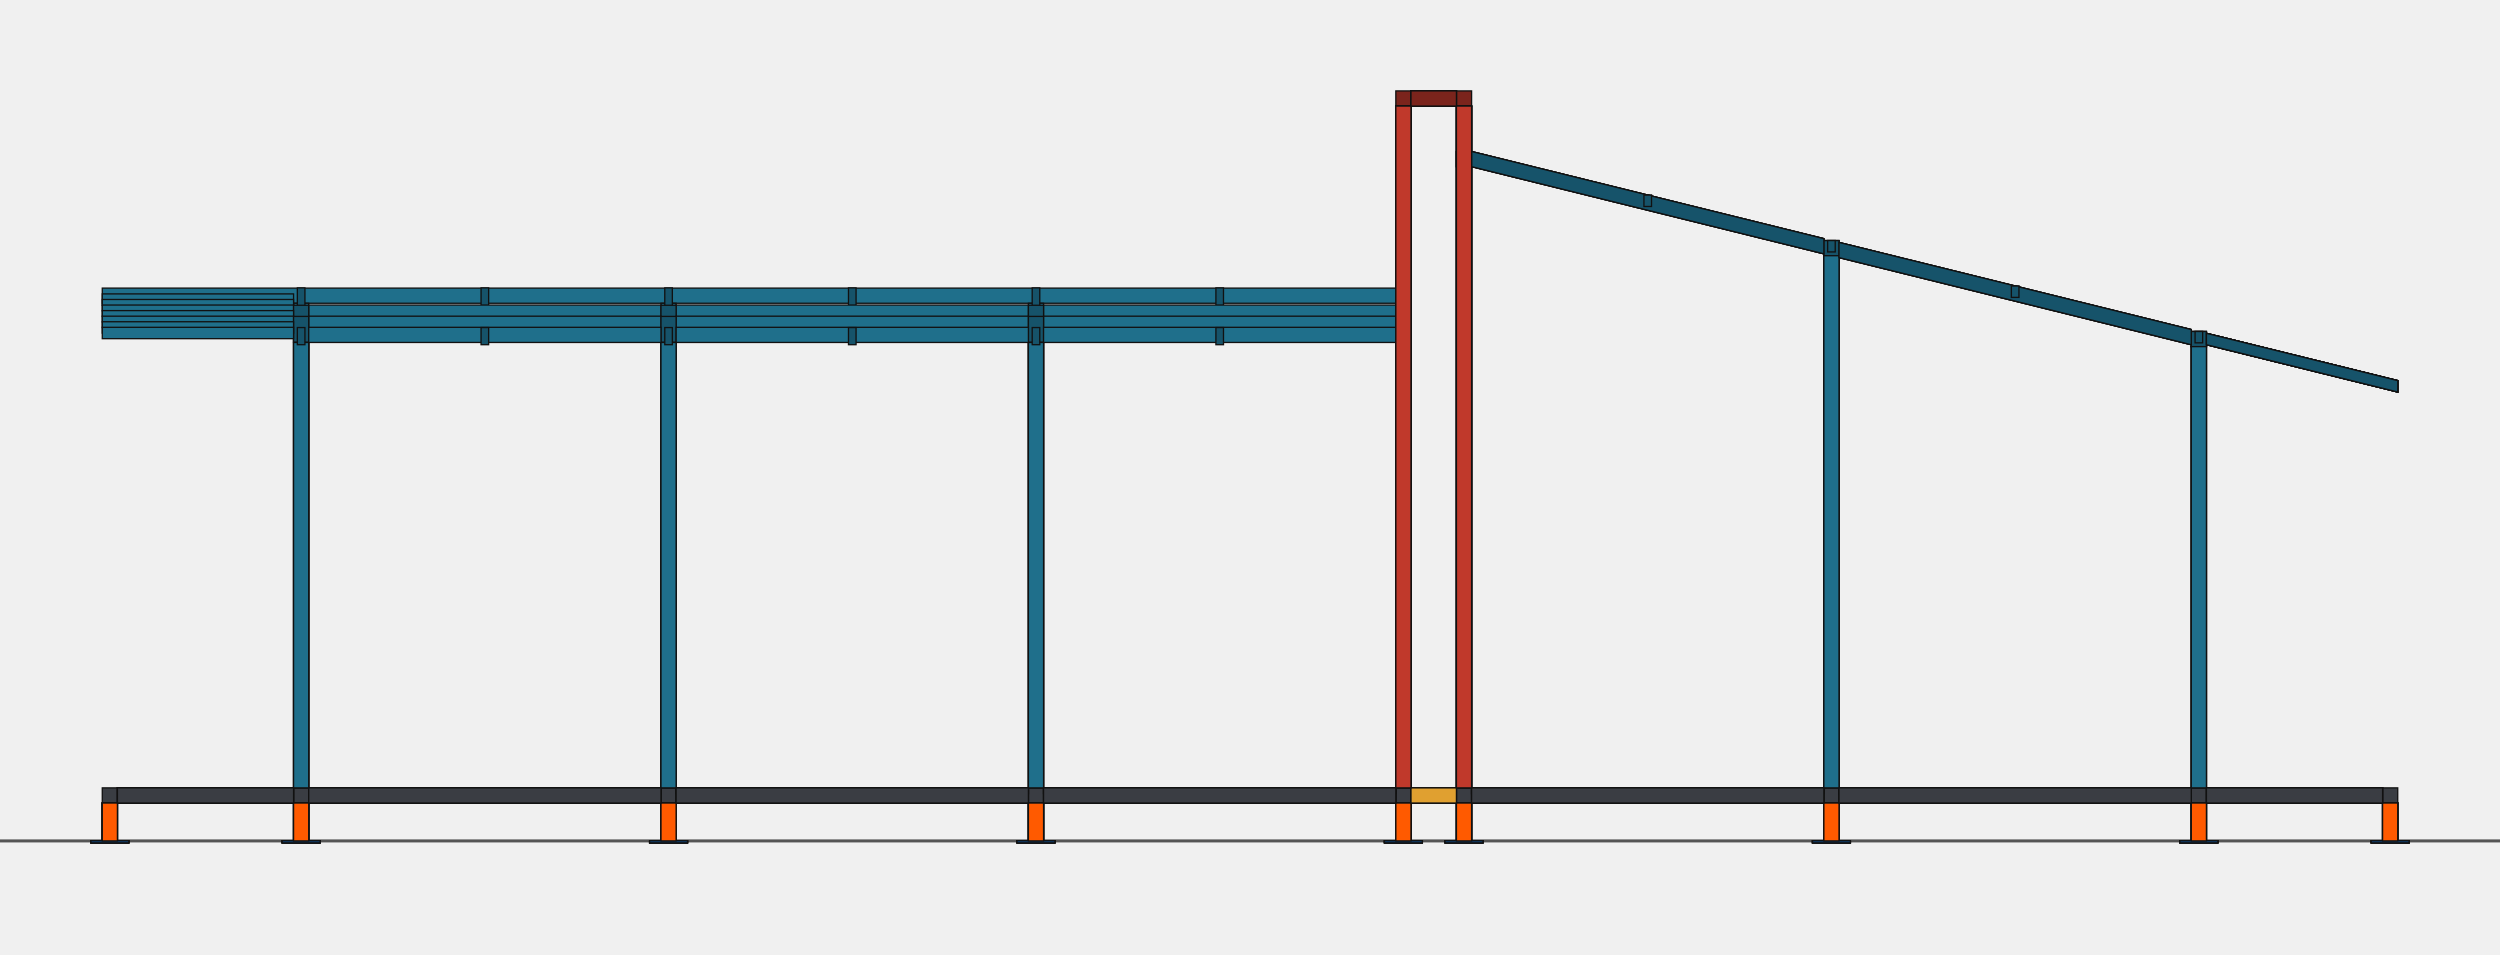
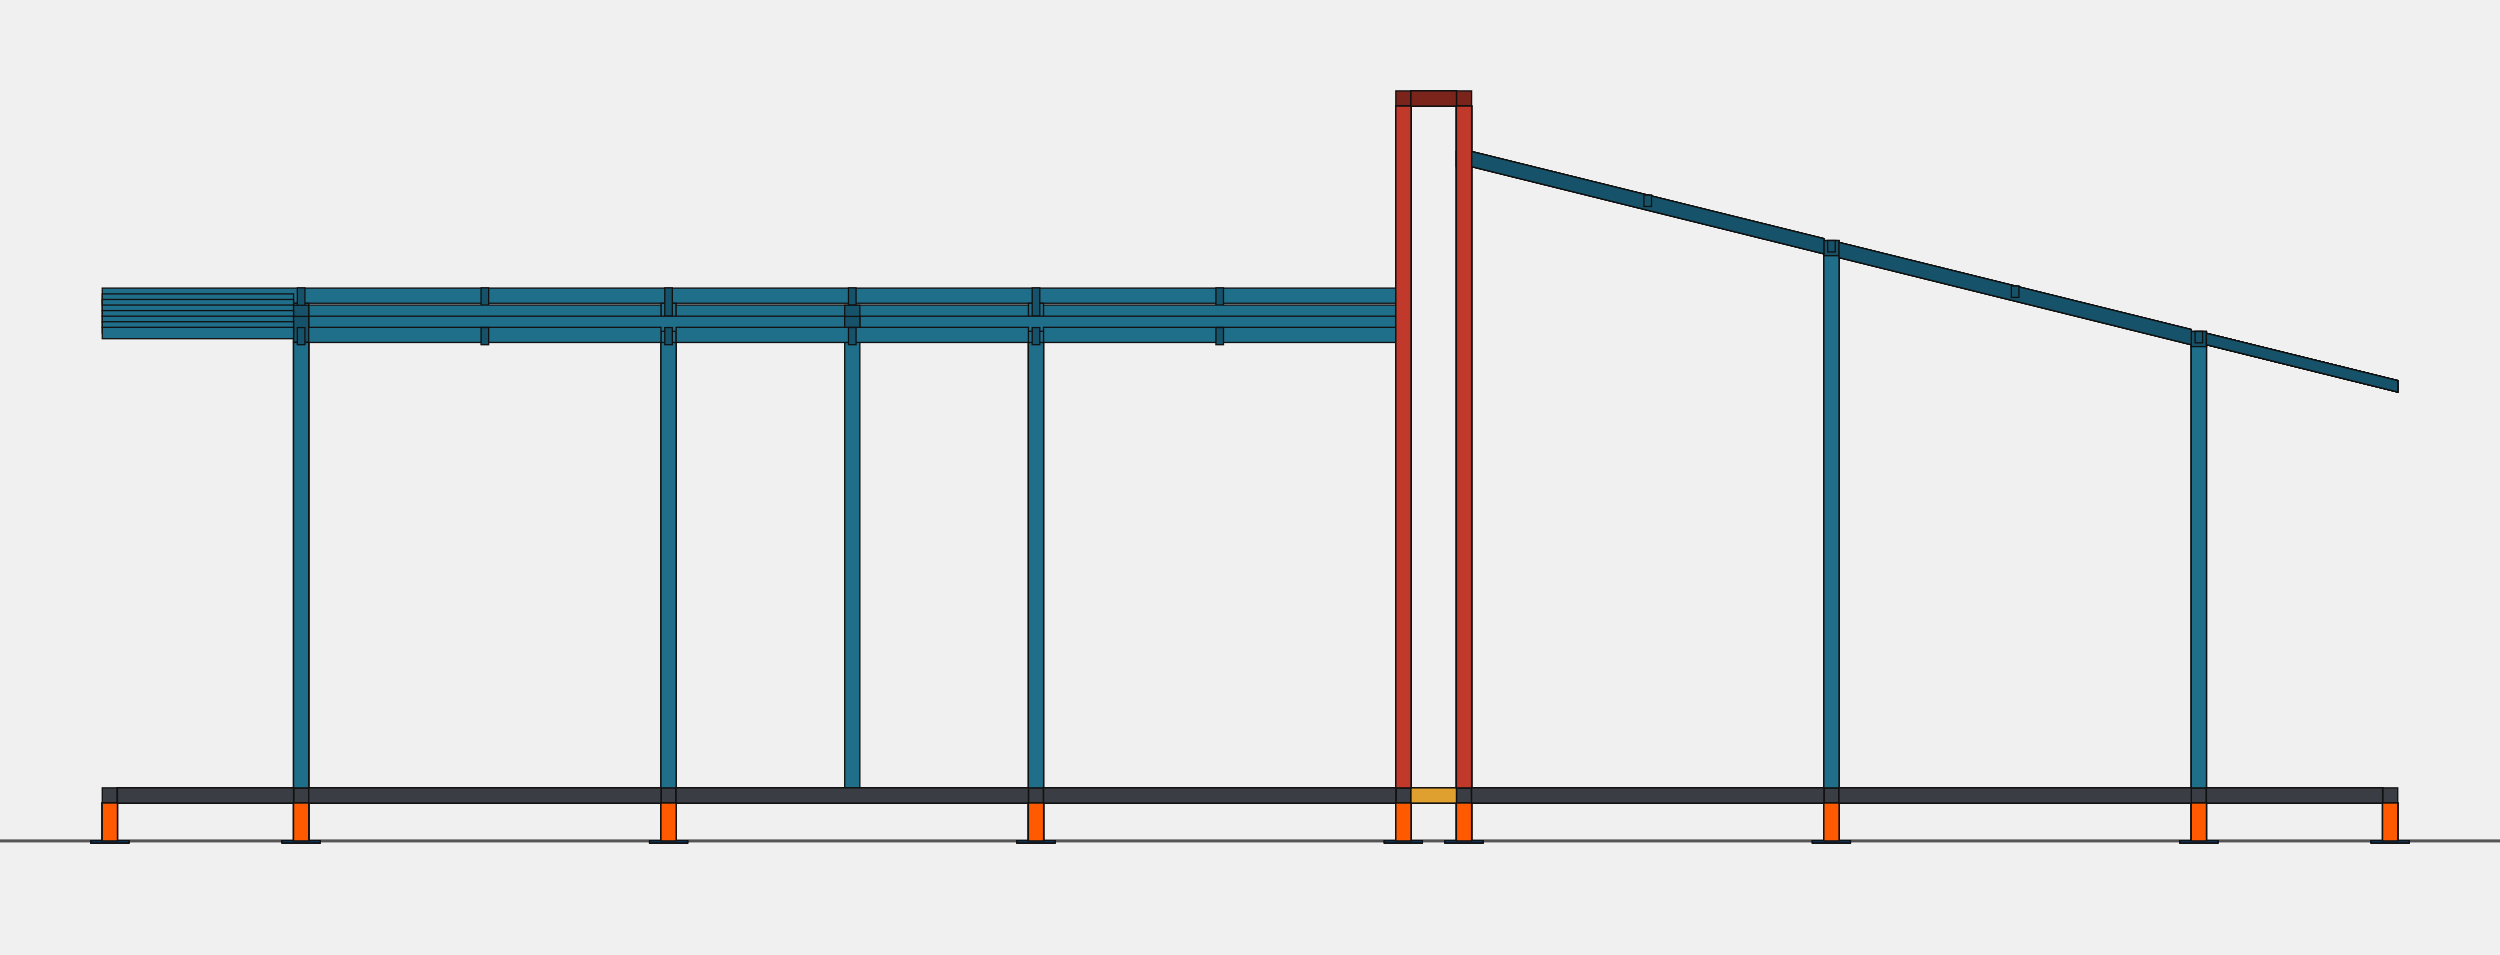
<svg xmlns="http://www.w3.org/2000/svg" viewBox="-77.5 -222.0 660.0 252.0" preserveAspectRatio="xMidYMid meet" role="img" aria-label="south elevation">
  <line x1="-77.5" y1="0" x2="582.5" y2="0" stroke="#555" stroke-width="0.8" />
  <polygon fill="#0a5fb4" stroke="#111" stroke-width="0.35" points="-53.50,0.50 -43.50,0.50 -43.50,-0.00 -53.50,-0.00" />
  <polygon fill="#ff5a00" stroke="#111" stroke-width="0.35" points="-50.50,-0.00 -46.50,-0.00 -46.50,-10.00 -50.50,-10.00" />
  <polygon fill="#0a5fb4" stroke="#111" stroke-width="0.35" points="-3.00,0.50 7.00,0.50 7.00,-0.00 -3.00,-0.00" />
  <polygon fill="#ff5a00" stroke="#111" stroke-width="0.35" points="0.00,0.00 4.00,0.00 4.00,-10.00 0.00,-10.00" />
  <polygon fill="#0a5fb4" stroke="#111" stroke-width="0.35" points="94.00,0.50 104.00,0.50 104.00,-0.00 94.00,-0.00" />
  <polygon fill="#ff5a00" stroke="#111" stroke-width="0.35" points="97.00,0.00 101.00,0.00 101.00,-10.00 97.00,-10.00" />
  <polygon fill="#0a5fb4" stroke="#111" stroke-width="0.35" points="191.00,0.50 201.00,0.50 201.00,-0.00 191.00,-0.00" />
  <polygon fill="#ff5a00" stroke="#111" stroke-width="0.35" points="194.00,0.00 198.00,0.00 198.00,-10.00 194.00,-10.00" />
  <polygon fill="#0a5fb4" stroke="#111" stroke-width="0.35" points="288.00,0.50 298.00,0.50 298.00,-0.00 288.00,-0.00" />
  <polygon fill="#ff5a00" stroke="#111" stroke-width="0.35" points="291.00,0.00 295.00,0.00 295.00,-10.00 291.00,-10.00" />
  <polygon fill="#0a5fb4" stroke="#111" stroke-width="0.35" points="304.00,0.50 314.00,0.50 314.00,-0.00 304.00,-0.00" />
  <polygon fill="#ff5a00" stroke="#111" stroke-width="0.35" points="307.00,0.00 311.00,0.00 311.00,-10.00 307.00,-10.00" />
  <polygon fill="#0a5fb4" stroke="#111" stroke-width="0.35" points="401.00,0.50 411.00,0.50 411.00,-0.00 401.00,-0.00" />
  <polygon fill="#ff5a00" stroke="#111" stroke-width="0.35" points="404.00,0.00 408.00,0.00 408.00,-10.00 404.00,-10.00" />
  <polygon fill="#0a5fb4" stroke="#111" stroke-width="0.35" points="498.00,0.50 508.00,0.50 508.00,-0.00 498.00,-0.00" />
  <polygon fill="#ff5a00" stroke="#111" stroke-width="0.35" points="501.00,0.00 505.00,0.00 505.00,-10.00 501.00,-10.00" />
  <polygon fill="#0a5fb4" stroke="#111" stroke-width="0.35" points="548.50,0.50 558.50,0.50 558.50,-0.00 548.50,-0.00" />
  <polygon fill="#ff5a00" stroke="#111" stroke-width="0.35" points="551.50,-0.00 555.50,-0.00 555.50,-10.00 551.50,-10.00" />
  <polygon fill="#3a3d43" stroke="#111" stroke-width="0.35" points="-46.50,-10.00 0.00,-10.00 0.00,-14.00 -46.50,-14.00" />
  <polygon fill="#3a3d43" stroke="#111" stroke-width="0.35" points="4.00,-10.00 97.00,-10.00 97.00,-14.00 4.00,-14.00" />
  <polygon fill="#3a3d43" stroke="#111" stroke-width="0.35" points="101.00,-10.00 194.00,-10.00 194.00,-14.00 101.00,-14.00" />
  <polygon fill="#3a3d43" stroke="#111" stroke-width="0.35" points="198.00,-10.00 291.00,-10.00 291.00,-14.00 198.00,-14.00" />
  <polygon fill="#e0a030" stroke="#111" stroke-width="0.35" points="295.00,-10.00 307.00,-10.00 307.00,-14.00 295.00,-14.00" />
  <polygon fill="#3a3d43" stroke="#111" stroke-width="0.35" points="311.00,-10.00 404.00,-10.00 404.00,-14.00 311.00,-14.00" />
  <polygon fill="#3a3d43" stroke="#111" stroke-width="0.35" points="408.00,-10.00 501.00,-10.00 501.00,-14.00 408.00,-14.00" />
  <polygon fill="#3a3d43" stroke="#111" stroke-width="0.35" points="505.00,-10.00 551.50,-10.00 551.50,-14.00 505.00,-14.00" />
  <polygon fill="#c0392b" stroke="#111" stroke-width="0.35" points="291.00,-14.00 295.00,-14.00 295.00,-194.00 291.00,-194.00" />
  <polygon fill="#c0392b" stroke="#111" stroke-width="0.35" points="307.00,-14.00 311.00,-14.00 311.00,-194.00 307.00,-194.00" />
  <polygon fill="#7b241c" stroke="#111" stroke-width="0.35" points="295.00,-194.00 307.00,-194.00 307.00,-198.00 295.00,-198.00" />
  <polygon fill="#1f6f8b" stroke="#111" stroke-width="0.35" points="-50.50,-141.94 295.00,-141.94 295.00,-145.94 -50.50,-145.94" />
  <polygon fill="#1f6f8b" stroke="#111" stroke-width="0.35" points="0.00,-14.00 4.00,-14.00 4.00,-141.94 0.00,-141.94" />
  <polygon fill="#1f6f8b" stroke="#111" stroke-width="0.35" points="97.00,-14.00 101.00,-14.00 101.00,-141.94 97.00,-141.94" />
  <polygon fill="#1f6f8b" stroke="#111" stroke-width="0.35" points="194.00,-14.00 198.00,-14.00 198.00,-141.94 194.00,-141.94" />
  <polygon fill="#1f6f8b" stroke="#111" stroke-width="0.35" points="291.00,-14.00 295.00,-14.00 295.00,-141.94 291.00,-141.94" />
  <polygon fill="#16536a" stroke="#111" stroke-width="0.35" points="308.00,-179.00 310.00,-179.00 310.00,-182.00 308.00,-182.00" />
  <polygon fill="#16536a" stroke="#111" stroke-width="0.35" points="356.50,-167.49 358.50,-167.49 358.50,-170.49 356.50,-170.49" />
  <polygon fill="#16536a" stroke="#111" stroke-width="0.35" points="405.00,-155.49 407.00,-155.49 407.00,-158.49 405.00,-158.49" />
  <polygon fill="#16536a" stroke="#111" stroke-width="0.35" points="453.50,-143.49 455.50,-143.49 455.50,-146.49 453.50,-146.49" />
  <polygon fill="#16536a" stroke="#111" stroke-width="0.35" points="502.00,-131.49 504.00,-131.49 504.00,-134.49 502.00,-134.49" />
  <polygon fill="#0a5fb4" stroke="#111" stroke-width="0.35" points="-53.50,0.50 -43.50,0.50 -43.50,-0.00 -53.50,-0.00" />
  <polygon fill="#ff5a00" stroke="#111" stroke-width="0.35" points="-50.50,-0.00 -46.50,-0.00 -46.50,-10.00 -50.50,-10.00" />
  <polygon fill="#0a5fb4" stroke="#111" stroke-width="0.35" points="-3.00,0.50 7.00,0.50 7.00,-0.00 -3.00,-0.00" />
  <polygon fill="#ff5a00" stroke="#111" stroke-width="0.35" points="0.00,0.00 4.00,0.00 4.00,-10.00 0.00,-10.00" />
  <polygon fill="#0a5fb4" stroke="#111" stroke-width="0.35" points="94.00,0.50 104.00,0.50 104.00,-0.00 94.00,-0.00" />
  <polygon fill="#ff5a00" stroke="#111" stroke-width="0.35" points="97.00,0.00 101.00,0.00 101.00,-10.00 97.00,-10.00" />
  <polygon fill="#0a5fb4" stroke="#111" stroke-width="0.35" points="191.00,0.50 201.00,0.50 201.00,-0.00 191.00,-0.00" />
  <polygon fill="#ff5a00" stroke="#111" stroke-width="0.35" points="194.00,0.00 198.00,0.00 198.00,-10.00 194.00,-10.00" />
  <polygon fill="#0a5fb4" stroke="#111" stroke-width="0.35" points="288.00,0.50 298.00,0.50 298.00,-0.00 288.00,-0.00" />
  <polygon fill="#ff5a00" stroke="#111" stroke-width="0.35" points="291.00,0.00 295.00,0.00 295.00,-10.00 291.00,-10.00" />
  <polygon fill="#0a5fb4" stroke="#111" stroke-width="0.35" points="304.00,0.50 314.00,0.50 314.00,-0.00 304.00,-0.00" />
  <polygon fill="#ff5a00" stroke="#111" stroke-width="0.35" points="307.00,0.00 311.00,0.00 311.00,-10.00 307.00,-10.00" />
  <polygon fill="#0a5fb4" stroke="#111" stroke-width="0.35" points="401.00,0.50 411.00,0.50 411.00,-0.00 401.00,-0.00" />
  <polygon fill="#ff5a00" stroke="#111" stroke-width="0.35" points="404.00,0.00 408.00,0.00 408.00,-10.00 404.00,-10.00" />
  <polygon fill="#0a5fb4" stroke="#111" stroke-width="0.35" points="498.00,0.50 508.00,0.50 508.00,-0.00 498.00,-0.00" />
  <polygon fill="#ff5a00" stroke="#111" stroke-width="0.35" points="501.00,0.00 505.00,0.00 505.00,-10.00 501.00,-10.00" />
  <polygon fill="#0a5fb4" stroke="#111" stroke-width="0.35" points="548.50,0.50 558.50,0.50 558.50,-0.00 548.50,-0.00" />
  <polygon fill="#ff5a00" stroke="#111" stroke-width="0.35" points="551.50,-0.00 555.50,-0.00 555.50,-10.00 551.50,-10.00" />
  <polygon fill="#3a3d43" stroke="#111" stroke-width="0.35" points="4.00,-10.00 97.00,-10.00 97.00,-14.00 4.00,-14.00" />
  <polygon fill="#3a3d43" stroke="#111" stroke-width="0.35" points="101.00,-10.00 194.00,-10.00 194.00,-14.00 101.00,-14.00" />
  <polygon fill="#3a3d43" stroke="#111" stroke-width="0.35" points="198.00,-10.00 291.00,-10.00 291.00,-14.00 198.00,-14.00" />
  <polygon fill="#3a3d43" stroke="#111" stroke-width="0.35" points="311.00,-10.00 404.00,-10.00 404.00,-14.00 311.00,-14.00" />
  <polygon fill="#3a3d43" stroke="#111" stroke-width="0.35" points="408.00,-10.00 501.00,-10.00 501.00,-14.00 408.00,-14.00" />
  <polygon fill="#e0a030" stroke="#111" stroke-width="0.35" points="295.00,-10.00 307.00,-10.00 307.00,-14.00 295.00,-14.00" />
  <polygon fill="#3a3d43" stroke="#111" stroke-width="0.35" points="-46.50,-10.00 0.00,-10.00 0.00,-14.00 -46.50,-14.00" />
  <polygon fill="#3a3d43" stroke="#111" stroke-width="0.35" points="505.00,-10.00 551.50,-10.00 551.50,-14.00 505.00,-14.00" />
  <polygon fill="#c0392b" stroke="#111" stroke-width="0.35" points="291.00,-14.00 295.00,-14.00 295.00,-194.00 291.00,-194.00" />
  <polygon fill="#c0392b" stroke="#111" stroke-width="0.35" points="307.00,-14.00 311.00,-14.00 311.00,-194.00 307.00,-194.00" />
  <polygon fill="#7b241c" stroke="#111" stroke-width="0.35" points="295.00,-194.00 307.00,-194.00 307.00,-198.00 295.00,-198.00" />
  <polygon fill="#1f6f8b" stroke="#111" stroke-width="0.35" points="404.00,-14.00 408.00,-14.00 408.00,-154.49 404.00,-154.49" />
  <polygon fill="#1f6f8b" stroke="#111" stroke-width="0.35" points="501.00,-14.00 505.00,-14.00 505.00,-130.49 501.00,-130.49" />
  <polygon fill="#16536a" stroke="#111" stroke-width="0.35" points="311.00,-178.00 404.00,-154.99 404.00,-158.99 311.00,-182.00" />
  <polygon fill="#16536a" stroke="#111" stroke-width="0.35" points="408.00,-154.00 501.00,-130.99 501.00,-134.99 408.00,-158.00" />
  <polygon fill="#1f6f8b" stroke="#111" stroke-width="0.35" points="-50.50,-141.41 0.00,-141.41 0.00,-144.41 -50.50,-144.41" />
  <polygon fill="#16536a" stroke="#111" stroke-width="0.35" points="505.00,-131.00 555.50,-118.51 555.50,-121.51 505.00,-134.00" />
  <polygon fill="#16536a" stroke="#111" stroke-width="0.35" points="1.00,-138.53 3.00,-138.53 3.00,-146.00 1.00,-146.00" />
  <polygon fill="#16536a" stroke="#111" stroke-width="0.35" points="49.50,-138.53 51.50,-138.53 51.50,-146.00 49.50,-146.00" />
  <polygon fill="#16536a" stroke="#111" stroke-width="0.35" points="98.00,-138.53 100.00,-138.53 100.00,-146.00 98.00,-146.00" />
  <polygon fill="#16536a" stroke="#111" stroke-width="0.35" points="146.50,-138.53 148.50,-138.53 148.50,-146.00 146.50,-146.00" />
  <polygon fill="#16536a" stroke="#111" stroke-width="0.35" points="195.00,-138.53 197.00,-138.53 197.00,-146.00 195.00,-146.00" />
  <polygon fill="#16536a" stroke="#111" stroke-width="0.35" points="243.50,-138.53 245.50,-138.53 245.50,-146.00 243.50,-146.00" />
  <polygon fill="#16536a" stroke="#111" stroke-width="0.35" points="292.00,-138.53 294.00,-138.53 294.00,-146.00 292.00,-146.00" />
  <polygon fill="#ffffff" stroke="#111" stroke-width="0.35" points="4.00,-12.50 97.00,-12.50 97.00,-13.50 4.00,-13.50" />
  <polygon fill="#ffffff" stroke="#111" stroke-width="0.35" points="101.00,-12.50 194.00,-12.50 194.00,-13.50 101.00,-13.50" />
  <polygon fill="#ffffff" stroke="#111" stroke-width="0.35" points="198.00,-12.50 291.00,-12.50 291.00,-13.50 198.00,-13.50" />
  <polygon fill="#9e9e9e" stroke="#111" stroke-width="0.35" points="311.00,-12.50 404.00,-12.50 404.00,-13.50 311.00,-13.50" />
  <polygon fill="#9e9e9e" stroke="#111" stroke-width="0.35" points="408.00,-12.50 501.00,-12.50 501.00,-13.50 408.00,-13.50" />
  <polygon fill="#16536a" stroke="#111" stroke-width="0.35" points="307.00,-178.00 311.00,-178.00 311.00,-182.00 307.00,-182.00" />
  <polygon fill="#16536a" stroke="#111" stroke-width="0.35" points="404.00,-154.49 408.00,-154.49 408.00,-158.49 404.00,-158.49" />
  <polygon fill="#16536a" stroke="#111" stroke-width="0.35" points="501.00,-130.49 505.00,-130.49 505.00,-134.49 501.00,-134.49" />
  <polygon fill="#1f6f8b" stroke="#111" stroke-width="0.35" points="-50.50,-139.94 0.00,-139.94 0.00,-142.94 -50.50,-142.94" />
  <polygon fill="#16536a" stroke="#111" stroke-width="0.35" points="505.00,-131.00 555.50,-118.51 555.50,-121.51 505.00,-134.00" />
  <polygon fill="#0a5fb4" stroke="#111" stroke-width="0.35" points="-53.50,0.50 -43.50,0.50 -43.50,-0.00 -53.50,-0.00" />
  <polygon fill="#ff5a00" stroke="#111" stroke-width="0.35" points="-50.50,-0.00 -46.50,-0.00 -46.50,-10.00 -50.50,-10.00" />
  <polygon fill="#0a5fb4" stroke="#111" stroke-width="0.35" points="-3.00,0.50 7.00,0.50 7.00,-0.00 -3.00,-0.00" />
  <polygon fill="#ff5a00" stroke="#111" stroke-width="0.35" points="0.00,0.00 4.00,0.00 4.00,-10.00 0.00,-10.00" />
  <polygon fill="#0a5fb4" stroke="#111" stroke-width="0.35" points="94.00,0.50 104.00,0.50 104.00,-0.00 94.00,-0.00" />
  <polygon fill="#ff5a00" stroke="#111" stroke-width="0.35" points="97.00,0.00 101.00,0.00 101.00,-10.00 97.00,-10.00" />
  <polygon fill="#0a5fb4" stroke="#111" stroke-width="0.35" points="191.00,0.50 201.00,0.50 201.00,-0.00 191.00,-0.00" />
  <polygon fill="#ff5a00" stroke="#111" stroke-width="0.35" points="194.00,0.00 198.00,0.00 198.00,-10.00 194.00,-10.00" />
  <polygon fill="#0a5fb4" stroke="#111" stroke-width="0.35" points="288.00,0.50 298.00,0.50 298.00,-0.00 288.00,-0.00" />
  <polygon fill="#ff5a00" stroke="#111" stroke-width="0.35" points="291.00,0.00 295.00,0.00 295.00,-10.00 291.00,-10.00" />
  <polygon fill="#0a5fb4" stroke="#111" stroke-width="0.35" points="304.00,0.50 314.00,0.50 314.00,-0.00 304.00,-0.00" />
  <polygon fill="#ff5a00" stroke="#111" stroke-width="0.35" points="307.00,0.00 311.00,0.00 311.00,-10.00 307.00,-10.00" />
  <polygon fill="#0a5fb4" stroke="#111" stroke-width="0.35" points="401.00,0.50 411.00,0.50 411.00,-0.00 401.00,-0.00" />
  <polygon fill="#ff5a00" stroke="#111" stroke-width="0.35" points="404.00,0.00 408.00,0.00 408.00,-10.00 404.00,-10.00" />
  <polygon fill="#0a5fb4" stroke="#111" stroke-width="0.35" points="498.00,0.50 508.00,0.50 508.00,-0.00 498.00,-0.00" />
  <polygon fill="#ff5a00" stroke="#111" stroke-width="0.35" points="501.00,0.00 505.00,0.00 505.00,-10.00 501.00,-10.00" />
  <polygon fill="#0a5fb4" stroke="#111" stroke-width="0.35" points="548.50,0.50 558.50,0.50 558.50,-0.00 548.50,-0.00" />
  <polygon fill="#ff5a00" stroke="#111" stroke-width="0.35" points="551.50,-0.00 555.50,-0.00 555.50,-10.00 551.50,-10.00" />
  <polygon fill="#3a3d43" stroke="#111" stroke-width="0.35" points="4.00,-10.00 97.00,-10.00 97.00,-14.00 4.00,-14.00" />
  <polygon fill="#3a3d43" stroke="#111" stroke-width="0.35" points="101.00,-10.00 194.00,-10.00 194.00,-14.00 101.00,-14.00" />
  <polygon fill="#3a3d43" stroke="#111" stroke-width="0.35" points="198.00,-10.00 291.00,-10.00 291.00,-14.00 198.00,-14.00" />
  <polygon fill="#3a3d43" stroke="#111" stroke-width="0.35" points="311.00,-10.00 404.00,-10.00 404.00,-14.00 311.00,-14.00" />
  <polygon fill="#3a3d43" stroke="#111" stroke-width="0.35" points="408.00,-10.00 501.00,-10.00 501.00,-14.00 408.00,-14.00" />
  <polygon fill="#e0a030" stroke="#111" stroke-width="0.35" points="295.00,-10.00 307.00,-10.00 307.00,-14.00 295.00,-14.00" />
  <polygon fill="#3a3d43" stroke="#111" stroke-width="0.35" points="-46.50,-10.00 0.00,-10.00 0.00,-14.00 -46.50,-14.00" />
  <polygon fill="#3a3d43" stroke="#111" stroke-width="0.35" points="505.00,-10.00 551.50,-10.00 551.50,-14.00 505.00,-14.00" />
  <polygon fill="#c0392b" stroke="#111" stroke-width="0.35" points="291.00,-14.00 295.00,-14.00 295.00,-194.00 291.00,-194.00" />
  <polygon fill="#c0392b" stroke="#111" stroke-width="0.35" points="307.00,-14.00 311.00,-14.00 311.00,-194.00 307.00,-194.00" />
  <polygon fill="#7b241c" stroke="#111" stroke-width="0.35" points="295.00,-194.00 307.00,-194.00 307.00,-198.00 295.00,-198.00" />
  <polygon fill="#1f6f8b" stroke="#111" stroke-width="0.35" points="0.00,-14.00 4.00,-14.00 4.00,-137.47 0.00,-137.47" />
  <polygon fill="#1f6f8b" stroke="#111" stroke-width="0.35" points="97.00,-14.00 101.00,-14.00 101.00,-137.47 97.00,-137.47" />
  <polygon fill="#1f6f8b" stroke="#111" stroke-width="0.35" points="194.00,-14.00 198.00,-14.00 198.00,-137.47 194.00,-137.47" />
  <polygon fill="#1f6f8b" stroke="#111" stroke-width="0.35" points="4.00,-137.47 97.00,-137.47 97.00,-141.47 4.00,-141.47" />
  <polygon fill="#1f6f8b" stroke="#111" stroke-width="0.35" points="101.00,-137.47 194.00,-137.47 194.00,-141.47 101.00,-141.47" />
  <polygon fill="#1f6f8b" stroke="#111" stroke-width="0.35" points="198.00,-137.47 291.00,-137.47 291.00,-141.47 198.00,-141.47" />
  <polygon fill="#1f6f8b" stroke="#111" stroke-width="0.35" points="404.00,-14.00 408.00,-14.00 408.00,-154.49 404.00,-154.49" />
  <polygon fill="#1f6f8b" stroke="#111" stroke-width="0.35" points="501.00,-14.00 505.00,-14.00 505.00,-130.49 501.00,-130.49" />
  <polygon fill="#16536a" stroke="#111" stroke-width="0.35" points="311.00,-178.00 404.00,-154.99 404.00,-158.99 311.00,-182.00" />
  <polygon fill="#16536a" stroke="#111" stroke-width="0.35" points="408.00,-154.00 501.00,-130.99 501.00,-134.99 408.00,-158.00" />
  <polygon fill="#1f6f8b" stroke="#111" stroke-width="0.35" points="-50.50,-138.47 0.00,-138.47 0.00,-141.47 -50.50,-141.47" />
  <polygon fill="#16536a" stroke="#111" stroke-width="0.35" points="505.00,-131.00 555.50,-118.51 555.50,-121.51 505.00,-134.00" />
  <polygon fill="#3a3d43" stroke="#111" stroke-width="0.35" points="-50.50,-10.00 -46.50,-10.00 -46.50,-14.00 -50.50,-14.00" />
  <polygon fill="#3a3d43" stroke="#111" stroke-width="0.35" points="0.00,-10.00 4.00,-10.00 4.00,-14.00 0.00,-14.00" />
  <polygon fill="#3a3d43" stroke="#111" stroke-width="0.35" points="97.00,-10.00 101.00,-10.00 101.00,-14.00 97.00,-14.00" />
  <polygon fill="#3a3d43" stroke="#111" stroke-width="0.35" points="194.00,-10.00 198.00,-10.00 198.00,-14.00 194.00,-14.00" />
  <polygon fill="#3a3d43" stroke="#111" stroke-width="0.35" points="291.00,-10.00 295.00,-10.00 295.00,-14.00 291.00,-14.00" />
  <polygon fill="#3a3d43" stroke="#111" stroke-width="0.35" points="307.00,-10.00 311.00,-10.00 311.00,-14.00 307.00,-14.00" />
  <polygon fill="#3a3d43" stroke="#111" stroke-width="0.35" points="404.00,-10.00 408.00,-10.00 408.00,-14.00 404.00,-14.00" />
  <polygon fill="#3a3d43" stroke="#111" stroke-width="0.35" points="501.00,-10.00 505.00,-10.00 505.00,-14.00 501.00,-14.00" />
  <polygon fill="#3a3d43" stroke="#111" stroke-width="0.35" points="551.50,-10.00 555.50,-10.00 555.50,-14.00 551.50,-14.00" />
  <polygon fill="#9e9e9e" stroke="#111" stroke-width="0.35" points="4.00,-12.50 97.00,-12.50 97.00,-13.50 4.00,-13.50" />
  <polygon fill="#9e9e9e" stroke="#111" stroke-width="0.35" points="101.00,-12.50 194.00,-12.50 194.00,-13.50 101.00,-13.50" />
  <polygon fill="#9e9e9e" stroke="#111" stroke-width="0.35" points="198.00,-12.50 291.00,-12.50 291.00,-13.50 198.00,-13.50" />
  <polygon fill="#9e9e9e" stroke="#111" stroke-width="0.35" points="311.00,-12.50 404.00,-12.50 404.00,-13.50 311.00,-13.50" />
  <polygon fill="#9e9e9e" stroke="#111" stroke-width="0.35" points="408.00,-12.50 501.00,-12.50 501.00,-13.50 408.00,-13.50" />
  <polygon fill="#7b241c" stroke="#111" stroke-width="0.35" points="291.00,-194.00 295.00,-194.00 295.00,-198.00 291.00,-198.00" />
  <polygon fill="#7b241c" stroke="#111" stroke-width="0.35" points="307.00,-194.00 311.00,-194.00 311.00,-198.00 307.00,-198.00" />
  <polygon fill="#16536a" stroke="#111" stroke-width="0.35" points="0.00,-134.59 4.00,-134.59 4.00,-141.41 0.00,-141.41" />
-   <polygon fill="#16536a" stroke="#111" stroke-width="0.35" points="97.00,-134.59 101.00,-134.59 101.00,-141.41 97.00,-141.41" />
-   <polygon fill="#16536a" stroke="#111" stroke-width="0.35" points="194.00,-134.59 198.00,-134.59 198.00,-141.41 194.00,-141.41" />
+   <polygon fill="#16536a" stroke="#111" stroke-width="0.35" points="145.50,-134.59 149.50,-134.59 149.50,-141.41 145.50,-141.41" />
  <polygon fill="#16536a" stroke="#111" stroke-width="0.35" points="291.00,-134.59 295.00,-134.59 295.00,-141.41 291.00,-141.41" />
  <polygon fill="#16536a" stroke="#111" stroke-width="0.35" points="307.00,-178.00 311.00,-178.00 311.00,-182.00 307.00,-182.00" />
  <polygon fill="#16536a" stroke="#111" stroke-width="0.35" points="404.00,-154.49 408.00,-154.49 408.00,-158.49 404.00,-158.49" />
  <polygon fill="#16536a" stroke="#111" stroke-width="0.35" points="501.00,-130.49 505.00,-130.49 505.00,-134.49 501.00,-134.49" />
  <polygon fill="#1f6f8b" stroke="#111" stroke-width="0.35" points="-50.50,-137.00 0.00,-137.00 0.00,-140.00 -50.50,-140.00" />
  <polygon fill="#16536a" stroke="#111" stroke-width="0.35" points="505.00,-131.00 555.50,-118.51 555.50,-121.51 505.00,-134.00" />
  <polygon fill="#0a5fb4" stroke="#111" stroke-width="0.35" points="-53.50,0.50 -43.50,0.50 -43.50,-0.00 -53.50,-0.00" />
  <polygon fill="#ff5a00" stroke="#111" stroke-width="0.35" points="-50.50,-0.00 -46.50,-0.00 -46.50,-10.00 -50.50,-10.00" />
  <polygon fill="#0a5fb4" stroke="#111" stroke-width="0.35" points="-3.00,0.50 7.00,0.50 7.00,-0.00 -3.00,-0.00" />
  <polygon fill="#ff5a00" stroke="#111" stroke-width="0.35" points="0.00,0.00 4.00,0.00 4.00,-10.00 0.00,-10.00" />
  <polygon fill="#0a5fb4" stroke="#111" stroke-width="0.35" points="94.00,0.50 104.00,0.50 104.00,-0.00 94.00,-0.00" />
  <polygon fill="#ff5a00" stroke="#111" stroke-width="0.35" points="97.00,0.00 101.00,0.00 101.00,-10.00 97.00,-10.00" />
  <polygon fill="#0a5fb4" stroke="#111" stroke-width="0.35" points="191.00,0.50 201.00,0.50 201.00,-0.00 191.00,-0.00" />
  <polygon fill="#ff5a00" stroke="#111" stroke-width="0.35" points="194.00,0.00 198.00,0.00 198.00,-10.00 194.00,-10.00" />
  <polygon fill="#0a5fb4" stroke="#111" stroke-width="0.35" points="288.00,0.50 298.00,0.50 298.00,-0.00 288.00,-0.00" />
  <polygon fill="#ff5a00" stroke="#111" stroke-width="0.35" points="291.00,0.00 295.00,0.00 295.00,-10.00 291.00,-10.00" />
  <polygon fill="#0a5fb4" stroke="#111" stroke-width="0.35" points="304.00,0.50 314.00,0.50 314.00,-0.00 304.00,-0.00" />
  <polygon fill="#ff5a00" stroke="#111" stroke-width="0.35" points="307.00,0.00 311.00,0.00 311.00,-10.00 307.00,-10.00" />
  <polygon fill="#0a5fb4" stroke="#111" stroke-width="0.35" points="401.00,0.50 411.00,0.50 411.00,-0.00 401.00,-0.00" />
  <polygon fill="#ff5a00" stroke="#111" stroke-width="0.35" points="404.00,0.00 408.00,0.00 408.00,-10.00 404.00,-10.00" />
  <polygon fill="#0a5fb4" stroke="#111" stroke-width="0.35" points="498.00,0.50 508.00,0.50 508.00,-0.00 498.00,-0.00" />
  <polygon fill="#ff5a00" stroke="#111" stroke-width="0.35" points="501.00,0.00 505.00,0.00 505.00,-10.00 501.00,-10.00" />
  <polygon fill="#0a5fb4" stroke="#111" stroke-width="0.35" points="548.50,0.50 558.50,0.50 558.50,-0.00 548.50,-0.00" />
  <polygon fill="#ff5a00" stroke="#111" stroke-width="0.35" points="551.50,-0.00 555.50,-0.00 555.50,-10.00 551.50,-10.00" />
  <polygon fill="#3a3d43" stroke="#111" stroke-width="0.35" points="4.00,-10.00 97.00,-10.00 97.00,-14.00 4.00,-14.00" />
  <polygon fill="#3a3d43" stroke="#111" stroke-width="0.35" points="101.00,-10.00 194.00,-10.00 194.00,-14.00 101.00,-14.00" />
  <polygon fill="#3a3d43" stroke="#111" stroke-width="0.35" points="198.00,-10.00 291.00,-10.00 291.00,-14.00 198.00,-14.00" />
  <polygon fill="#3a3d43" stroke="#111" stroke-width="0.35" points="311.00,-10.00 404.00,-10.00 404.00,-14.00 311.00,-14.00" />
  <polygon fill="#3a3d43" stroke="#111" stroke-width="0.35" points="408.00,-10.00 501.00,-10.00 501.00,-14.00 408.00,-14.00" />
  <polygon fill="#e0a030" stroke="#111" stroke-width="0.35" points="295.00,-10.00 307.00,-10.00 307.00,-14.00 295.00,-14.00" />
  <polygon fill="#3a3d43" stroke="#111" stroke-width="0.35" points="-46.50,-10.00 0.00,-10.00 0.00,-14.00 -46.50,-14.00" />
  <polygon fill="#3a3d43" stroke="#111" stroke-width="0.35" points="505.00,-10.00 551.50,-10.00 551.50,-14.00 505.00,-14.00" />
  <polygon fill="#c0392b" stroke="#111" stroke-width="0.35" points="291.00,-14.00 295.00,-14.00 295.00,-194.00 291.00,-194.00" />
  <polygon fill="#c0392b" stroke="#111" stroke-width="0.35" points="307.00,-14.00 311.00,-14.00 311.00,-194.00 307.00,-194.00" />
  <polygon fill="#7b241c" stroke="#111" stroke-width="0.35" points="295.00,-194.00 307.00,-194.00 307.00,-198.00 295.00,-198.00" />
  <polygon fill="#1f6f8b" stroke="#111" stroke-width="0.35" points="0.00,-14.00 4.00,-14.00 4.00,-134.53 0.00,-134.53" />
-   <polygon fill="#1f6f8b" stroke="#111" stroke-width="0.35" points="97.00,-14.00 101.00,-14.00 101.00,-134.53 97.00,-134.53" />
-   <polygon fill="#1f6f8b" stroke="#111" stroke-width="0.35" points="194.00,-14.00 198.00,-14.00 198.00,-134.53 194.00,-134.53" />
-   <polygon fill="#1f6f8b" stroke="#111" stroke-width="0.35" points="4.00,-134.53 97.00,-134.53 97.00,-138.53 4.00,-138.53" />
-   <polygon fill="#1f6f8b" stroke="#111" stroke-width="0.35" points="101.00,-134.53 194.00,-134.53 194.00,-138.53 101.00,-138.53" />
-   <polygon fill="#1f6f8b" stroke="#111" stroke-width="0.35" points="198.00,-134.53 291.00,-134.53 291.00,-138.53 198.00,-138.53" />
+   <polygon fill="#1f6f8b" stroke="#111" stroke-width="0.35" points="145.50,-14.00 149.50,-14.00 149.50,-134.53 145.50,-134.53" />
+   <polygon fill="#1f6f8b" stroke="#111" stroke-width="0.35" points="4.00,-134.53 145.50,-134.53 145.50,-138.53 4.00,-138.53" />
+   <polygon fill="#1f6f8b" stroke="#111" stroke-width="0.35" points="149.50,-134.53 291.00,-134.53 291.00,-138.53 149.50,-138.53" />
  <polygon fill="#1f6f8b" stroke="#111" stroke-width="0.35" points="404.00,-14.00 408.00,-14.00 408.00,-154.49 404.00,-154.49" />
  <polygon fill="#1f6f8b" stroke="#111" stroke-width="0.35" points="501.00,-14.00 505.00,-14.00 505.00,-130.49 501.00,-130.49" />
  <polygon fill="#16536a" stroke="#111" stroke-width="0.35" points="311.00,-178.00 404.00,-154.99 404.00,-158.99 311.00,-182.00" />
  <polygon fill="#16536a" stroke="#111" stroke-width="0.35" points="408.00,-154.00 501.00,-130.99 501.00,-134.99 408.00,-158.00" />
  <polygon fill="#1f6f8b" stroke="#111" stroke-width="0.35" points="-50.50,-135.53 0.00,-135.53 0.00,-138.53 -50.50,-138.53" />
  <polygon fill="#16536a" stroke="#111" stroke-width="0.35" points="505.00,-131.00 555.50,-118.51 555.50,-121.51 505.00,-134.00" />
  <polygon fill="#9e9e9e" stroke="#111" stroke-width="0.35" points="4.00,-12.50 97.00,-12.50 97.00,-13.50 4.00,-13.50" />
  <polygon fill="#9e9e9e" stroke="#111" stroke-width="0.35" points="101.00,-12.50 194.00,-12.50 194.00,-13.50 101.00,-13.50" />
  <polygon fill="#9e9e9e" stroke="#111" stroke-width="0.35" points="198.00,-12.50 291.00,-12.50 291.00,-13.50 198.00,-13.50" />
  <polygon fill="#9e9e9e" stroke="#111" stroke-width="0.35" points="311.00,-12.50 404.00,-12.50 404.00,-13.50 311.00,-13.50" />
  <polygon fill="#9e9e9e" stroke="#111" stroke-width="0.35" points="408.00,-12.50 501.00,-12.50 501.00,-13.50 408.00,-13.50" />
  <polygon fill="#16536a" stroke="#111" stroke-width="0.35" points="0.00,-131.65 4.00,-131.65 4.00,-138.47 0.00,-138.47" />
-   <polygon fill="#16536a" stroke="#111" stroke-width="0.35" points="97.00,-131.65 101.00,-131.65 101.00,-138.47 97.00,-138.47" />
-   <polygon fill="#16536a" stroke="#111" stroke-width="0.35" points="194.00,-131.65 198.00,-131.65 198.00,-138.47 194.00,-138.47" />
+   <polygon fill="#16536a" stroke="#111" stroke-width="0.35" points="145.50,-131.65 149.50,-131.65 149.50,-138.47 145.50,-138.47" />
  <polygon fill="#16536a" stroke="#111" stroke-width="0.35" points="291.00,-131.65 295.00,-131.65 295.00,-138.47 291.00,-138.47" />
  <polygon fill="#16536a" stroke="#111" stroke-width="0.35" points="307.00,-178.00 311.00,-178.00 311.00,-182.00 307.00,-182.00" />
  <polygon fill="#16536a" stroke="#111" stroke-width="0.35" points="404.00,-154.49 408.00,-154.49 408.00,-158.49 404.00,-158.49" />
  <polygon fill="#16536a" stroke="#111" stroke-width="0.35" points="501.00,-130.49 505.00,-130.49 505.00,-134.49 501.00,-134.49" />
  <polygon fill="#1f6f8b" stroke="#111" stroke-width="0.35" points="-50.50,-134.06 0.00,-134.06 0.00,-137.06 -50.50,-137.06" />
  <polygon fill="#16536a" stroke="#111" stroke-width="0.35" points="505.00,-131.00 555.50,-118.51 555.50,-121.51 505.00,-134.00" />
  <polygon fill="#0a5fb4" stroke="#111" stroke-width="0.35" points="-53.50,0.50 -43.50,0.50 -43.50,-0.00 -53.50,-0.00" />
  <polygon fill="#ff5a00" stroke="#111" stroke-width="0.35" points="-50.50,-0.00 -46.50,-0.00 -46.50,-10.00 -50.50,-10.00" />
  <polygon fill="#0a5fb4" stroke="#111" stroke-width="0.35" points="-3.00,0.50 7.00,0.50 7.00,-0.00 -3.00,-0.00" />
  <polygon fill="#ff5a00" stroke="#111" stroke-width="0.35" points="0.00,0.00 4.00,0.00 4.00,-10.00 0.00,-10.00" />
  <polygon fill="#0a5fb4" stroke="#111" stroke-width="0.35" points="94.00,0.50 104.00,0.50 104.00,-0.00 94.00,-0.00" />
  <polygon fill="#ff5a00" stroke="#111" stroke-width="0.35" points="97.00,0.00 101.00,0.00 101.00,-10.00 97.00,-10.00" />
  <polygon fill="#0a5fb4" stroke="#111" stroke-width="0.35" points="191.00,0.50 201.00,0.50 201.00,-0.00 191.00,-0.00" />
  <polygon fill="#ff5a00" stroke="#111" stroke-width="0.35" points="194.00,0.00 198.00,0.00 198.00,-10.00 194.00,-10.00" />
  <polygon fill="#0a5fb4" stroke="#111" stroke-width="0.35" points="288.00,0.50 298.00,0.50 298.00,-0.00 288.00,-0.00" />
  <polygon fill="#ff5a00" stroke="#111" stroke-width="0.35" points="291.00,0.00 295.00,0.00 295.00,-10.00 291.00,-10.00" />
  <polygon fill="#0a5fb4" stroke="#111" stroke-width="0.35" points="304.00,0.50 314.00,0.50 314.00,-0.00 304.00,-0.00" />
  <polygon fill="#ff5a00" stroke="#111" stroke-width="0.35" points="307.00,0.00 311.00,0.00 311.00,-10.00 307.00,-10.00" />
  <polygon fill="#0a5fb4" stroke="#111" stroke-width="0.35" points="401.00,0.50 411.00,0.50 411.00,-0.00 401.00,-0.00" />
  <polygon fill="#ff5a00" stroke="#111" stroke-width="0.35" points="404.00,0.00 408.00,0.00 408.00,-10.00 404.00,-10.00" />
  <polygon fill="#0a5fb4" stroke="#111" stroke-width="0.35" points="498.00,0.50 508.00,0.50 508.00,-0.00 498.00,-0.00" />
  <polygon fill="#ff5a00" stroke="#111" stroke-width="0.35" points="501.00,0.00 505.00,0.00 505.00,-10.00 501.00,-10.00" />
  <polygon fill="#0a5fb4" stroke="#111" stroke-width="0.35" points="548.50,0.50 558.50,0.50 558.50,-0.00 548.50,-0.00" />
  <polygon fill="#ff5a00" stroke="#111" stroke-width="0.35" points="551.50,-0.00 555.50,-0.00 555.50,-10.00 551.50,-10.00" />
  <polygon fill="#3a3d43" stroke="#111" stroke-width="0.35" points="4.00,-10.00 97.00,-10.00 97.00,-14.00 4.00,-14.00" />
  <polygon fill="#3a3d43" stroke="#111" stroke-width="0.35" points="101.00,-10.00 194.00,-10.00 194.00,-14.00 101.00,-14.00" />
  <polygon fill="#3a3d43" stroke="#111" stroke-width="0.35" points="198.00,-10.00 291.00,-10.00 291.00,-14.00 198.00,-14.00" />
  <polygon fill="#3a3d43" stroke="#111" stroke-width="0.35" points="311.00,-10.00 404.00,-10.00 404.00,-14.00 311.00,-14.00" />
  <polygon fill="#3a3d43" stroke="#111" stroke-width="0.35" points="408.00,-10.00 501.00,-10.00 501.00,-14.00 408.00,-14.00" />
  <polygon fill="#e0a030" stroke="#111" stroke-width="0.35" points="295.00,-10.00 307.00,-10.00 307.00,-14.00 295.00,-14.00" />
  <polygon fill="#3a3d43" stroke="#111" stroke-width="0.35" points="-46.50,-10.00 0.00,-10.00 0.00,-14.00 -46.50,-14.00" />
  <polygon fill="#3a3d43" stroke="#111" stroke-width="0.35" points="505.00,-10.00 551.50,-10.00 551.50,-14.00 505.00,-14.00" />
  <polygon fill="#c0392b" stroke="#111" stroke-width="0.35" points="291.00,-14.00 295.00,-14.00 295.00,-194.00 291.00,-194.00" />
  <polygon fill="#c0392b" stroke="#111" stroke-width="0.35" points="307.00,-14.00 311.00,-14.00 311.00,-194.00 307.00,-194.00" />
  <polygon fill="#7b241c" stroke="#111" stroke-width="0.35" points="295.00,-194.00 307.00,-194.00 307.00,-198.00 295.00,-198.00" />
  <polygon fill="#1f6f8b" stroke="#111" stroke-width="0.35" points="0.00,-14.00 4.00,-14.00 4.00,-131.59 0.00,-131.59" />
  <polygon fill="#1f6f8b" stroke="#111" stroke-width="0.35" points="97.00,-14.00 101.00,-14.00 101.00,-131.59 97.00,-131.59" />
  <polygon fill="#1f6f8b" stroke="#111" stroke-width="0.35" points="194.00,-14.00 198.00,-14.00 198.00,-131.59 194.00,-131.59" />
  <polygon fill="#1f6f8b" stroke="#111" stroke-width="0.35" points="4.00,-131.59 97.00,-131.59 97.00,-135.59 4.00,-135.59" />
  <polygon fill="#1f6f8b" stroke="#111" stroke-width="0.35" points="101.00,-131.59 194.00,-131.59 194.00,-135.59 101.00,-135.59" />
  <polygon fill="#1f6f8b" stroke="#111" stroke-width="0.35" points="198.00,-131.59 291.00,-131.59 291.00,-135.59 198.00,-135.59" />
  <polygon fill="#1f6f8b" stroke="#111" stroke-width="0.35" points="404.00,-14.00 408.00,-14.00 408.00,-154.49 404.00,-154.49" />
  <polygon fill="#1f6f8b" stroke="#111" stroke-width="0.35" points="501.00,-14.00 505.00,-14.00 505.00,-130.49 501.00,-130.49" />
  <polygon fill="#16536a" stroke="#111" stroke-width="0.35" points="311.00,-178.00 404.00,-154.99 404.00,-158.99 311.00,-182.00" />
  <polygon fill="#16536a" stroke="#111" stroke-width="0.35" points="408.00,-154.00 501.00,-130.99 501.00,-134.99 408.00,-158.00" />
  <polygon fill="#1f6f8b" stroke="#111" stroke-width="0.35" points="-50.50,-132.59 0.00,-132.59 0.00,-135.59 -50.50,-135.59" />
  <polygon fill="#16536a" stroke="#111" stroke-width="0.35" points="505.00,-131.00 555.50,-118.51 555.50,-121.51 505.00,-134.00" />
  <polygon fill="#16536a" stroke="#111" stroke-width="0.35" points="1.00,-131.00 3.00,-131.00 3.00,-135.53 1.00,-135.53" />
  <polygon fill="#16536a" stroke="#111" stroke-width="0.35" points="49.50,-131.00 51.50,-131.00 51.50,-135.53 49.50,-135.53" />
  <polygon fill="#16536a" stroke="#111" stroke-width="0.35" points="98.00,-131.00 100.00,-131.00 100.00,-135.53 98.00,-135.53" />
  <polygon fill="#16536a" stroke="#111" stroke-width="0.35" points="146.50,-131.00 148.50,-131.00 148.50,-135.53 146.50,-135.53" />
  <polygon fill="#16536a" stroke="#111" stroke-width="0.35" points="195.00,-131.00 197.00,-131.00 197.00,-135.53 195.00,-135.53" />
  <polygon fill="#16536a" stroke="#111" stroke-width="0.35" points="243.50,-131.00 245.50,-131.00 245.50,-135.53 243.50,-135.53" />
  <polygon fill="#16536a" stroke="#111" stroke-width="0.35" points="292.00,-131.00 294.00,-131.00 294.00,-135.53 292.00,-135.53" />
  <polygon fill="#16536a" stroke="#111" stroke-width="0.35" points="308.00,-179.00 310.00,-179.00 310.00,-182.00 308.00,-182.00" />
  <polygon fill="#16536a" stroke="#111" stroke-width="0.35" points="356.50,-167.49 358.50,-167.49 358.50,-170.49 356.50,-170.49" />
  <polygon fill="#16536a" stroke="#111" stroke-width="0.35" points="405.00,-155.49 407.00,-155.49 407.00,-158.49 405.00,-158.49" />
  <polygon fill="#16536a" stroke="#111" stroke-width="0.35" points="453.50,-143.49 455.50,-143.49 455.50,-146.49 453.50,-146.49" />
  <polygon fill="#16536a" stroke="#111" stroke-width="0.35" points="502.00,-131.49 504.00,-131.49 504.00,-134.49 502.00,-134.49" />
  <polygon fill="#0a5fb4" stroke="#111" stroke-width="0.35" points="-53.50,0.50 -43.50,0.50 -43.50,-0.00 -53.50,-0.00" />
  <polygon fill="#ff5a00" stroke="#111" stroke-width="0.35" points="-50.50,-0.00 -46.50,-0.00 -46.50,-10.00 -50.50,-10.00" />
  <polygon fill="#0a5fb4" stroke="#111" stroke-width="0.35" points="-3.00,0.50 7.00,0.50 7.00,-0.00 -3.00,-0.00" />
  <polygon fill="#ff5a00" stroke="#111" stroke-width="0.35" points="0.00,0.00 4.00,0.00 4.00,-10.00 0.00,-10.00" />
  <polygon fill="#0a5fb4" stroke="#111" stroke-width="0.35" points="94.00,0.50 104.00,0.50 104.00,-0.00 94.00,-0.00" />
  <polygon fill="#ff5a00" stroke="#111" stroke-width="0.35" points="97.00,0.00 101.00,0.00 101.00,-10.00 97.00,-10.00" />
  <polygon fill="#0a5fb4" stroke="#111" stroke-width="0.35" points="191.00,0.50 201.00,0.50 201.00,-0.00 191.00,-0.00" />
  <polygon fill="#ff5a00" stroke="#111" stroke-width="0.35" points="194.00,0.00 198.00,0.00 198.00,-10.00 194.00,-10.00" />
  <polygon fill="#0a5fb4" stroke="#111" stroke-width="0.35" points="288.00,0.50 298.00,0.50 298.00,-0.00 288.00,-0.00" />
  <polygon fill="#ff5a00" stroke="#111" stroke-width="0.35" points="291.00,0.00 295.00,0.00 295.00,-10.00 291.00,-10.00" />
  <polygon fill="#0a5fb4" stroke="#111" stroke-width="0.35" points="304.00,0.50 314.00,0.50 314.00,-0.00 304.00,-0.00" />
  <polygon fill="#ff5a00" stroke="#111" stroke-width="0.35" points="307.00,0.00 311.00,0.00 311.00,-10.00 307.00,-10.00" />
  <polygon fill="#0a5fb4" stroke="#111" stroke-width="0.35" points="401.00,0.50 411.00,0.50 411.00,-0.00 401.00,-0.00" />
  <polygon fill="#ff5a00" stroke="#111" stroke-width="0.35" points="404.00,0.00 408.00,0.00 408.00,-10.00 404.00,-10.00" />
  <polygon fill="#0a5fb4" stroke="#111" stroke-width="0.35" points="498.00,0.50 508.00,0.50 508.00,-0.00 498.00,-0.00" />
  <polygon fill="#ff5a00" stroke="#111" stroke-width="0.35" points="501.00,0.00 505.00,0.00 505.00,-10.00 501.00,-10.00" />
  <polygon fill="#0a5fb4" stroke="#111" stroke-width="0.35" points="548.50,0.50 558.50,0.50 558.50,-0.00 548.50,-0.00" />
  <polygon fill="#ff5a00" stroke="#111" stroke-width="0.35" points="551.50,-0.00 555.50,-0.00 555.50,-10.00 551.50,-10.00" />
  <polygon fill="#3a3d43" stroke="#111" stroke-width="0.35" points="-46.50,-10.00 0.00,-10.00 0.00,-14.00 -46.50,-14.00" />
  <polygon fill="#3a3d43" stroke="#111" stroke-width="0.35" points="4.00,-10.00 97.00,-10.00 97.00,-14.00 4.00,-14.00" />
  <polygon fill="#3a3d43" stroke="#111" stroke-width="0.35" points="101.00,-10.00 194.00,-10.00 194.00,-14.00 101.00,-14.00" />
  <polygon fill="#3a3d43" stroke="#111" stroke-width="0.35" points="198.00,-10.00 291.00,-10.00 291.00,-14.00 198.00,-14.00" />
  <polygon fill="#e0a030" stroke="#111" stroke-width="0.35" points="295.00,-10.00 307.00,-10.00 307.00,-14.00 295.00,-14.00" />
  <polygon fill="#3a3d43" stroke="#111" stroke-width="0.35" points="311.00,-10.00 404.00,-10.00 404.00,-14.00 311.00,-14.00" />
  <polygon fill="#3a3d43" stroke="#111" stroke-width="0.35" points="408.00,-10.00 501.00,-10.00 501.00,-14.00 408.00,-14.00" />
  <polygon fill="#3a3d43" stroke="#111" stroke-width="0.35" points="505.00,-10.00 551.50,-10.00 551.50,-14.00 505.00,-14.00" />
  <polygon fill="#c0392b" stroke="#111" stroke-width="0.35" points="291.00,-14.00 295.00,-14.00 295.00,-194.00 291.00,-194.00" />
  <polygon fill="#c0392b" stroke="#111" stroke-width="0.35" points="307.00,-14.00 311.00,-14.00 311.00,-194.00 307.00,-194.00" />
  <polygon fill="#7b241c" stroke="#111" stroke-width="0.35" points="295.00,-194.00 307.00,-194.00 307.00,-198.00 295.00,-198.00" />
</svg>
